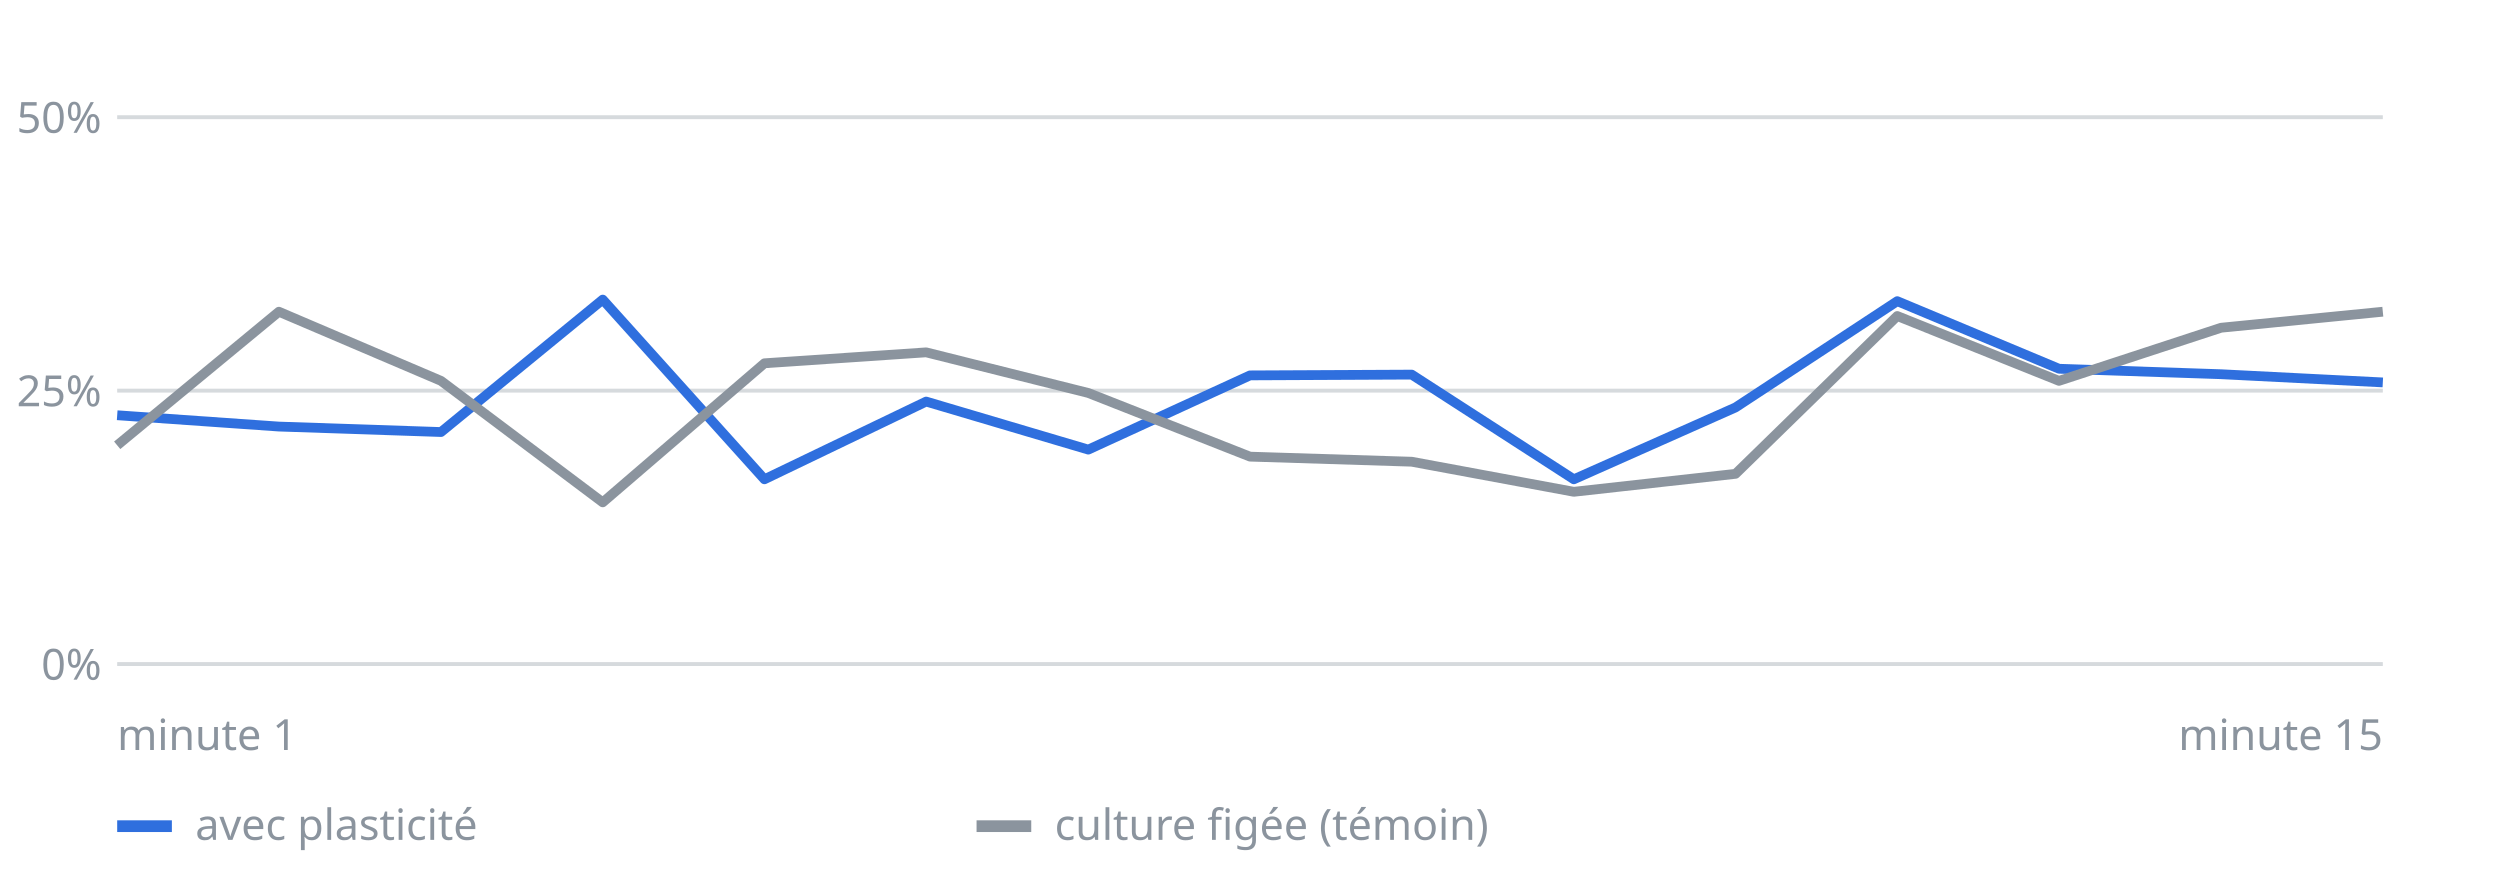
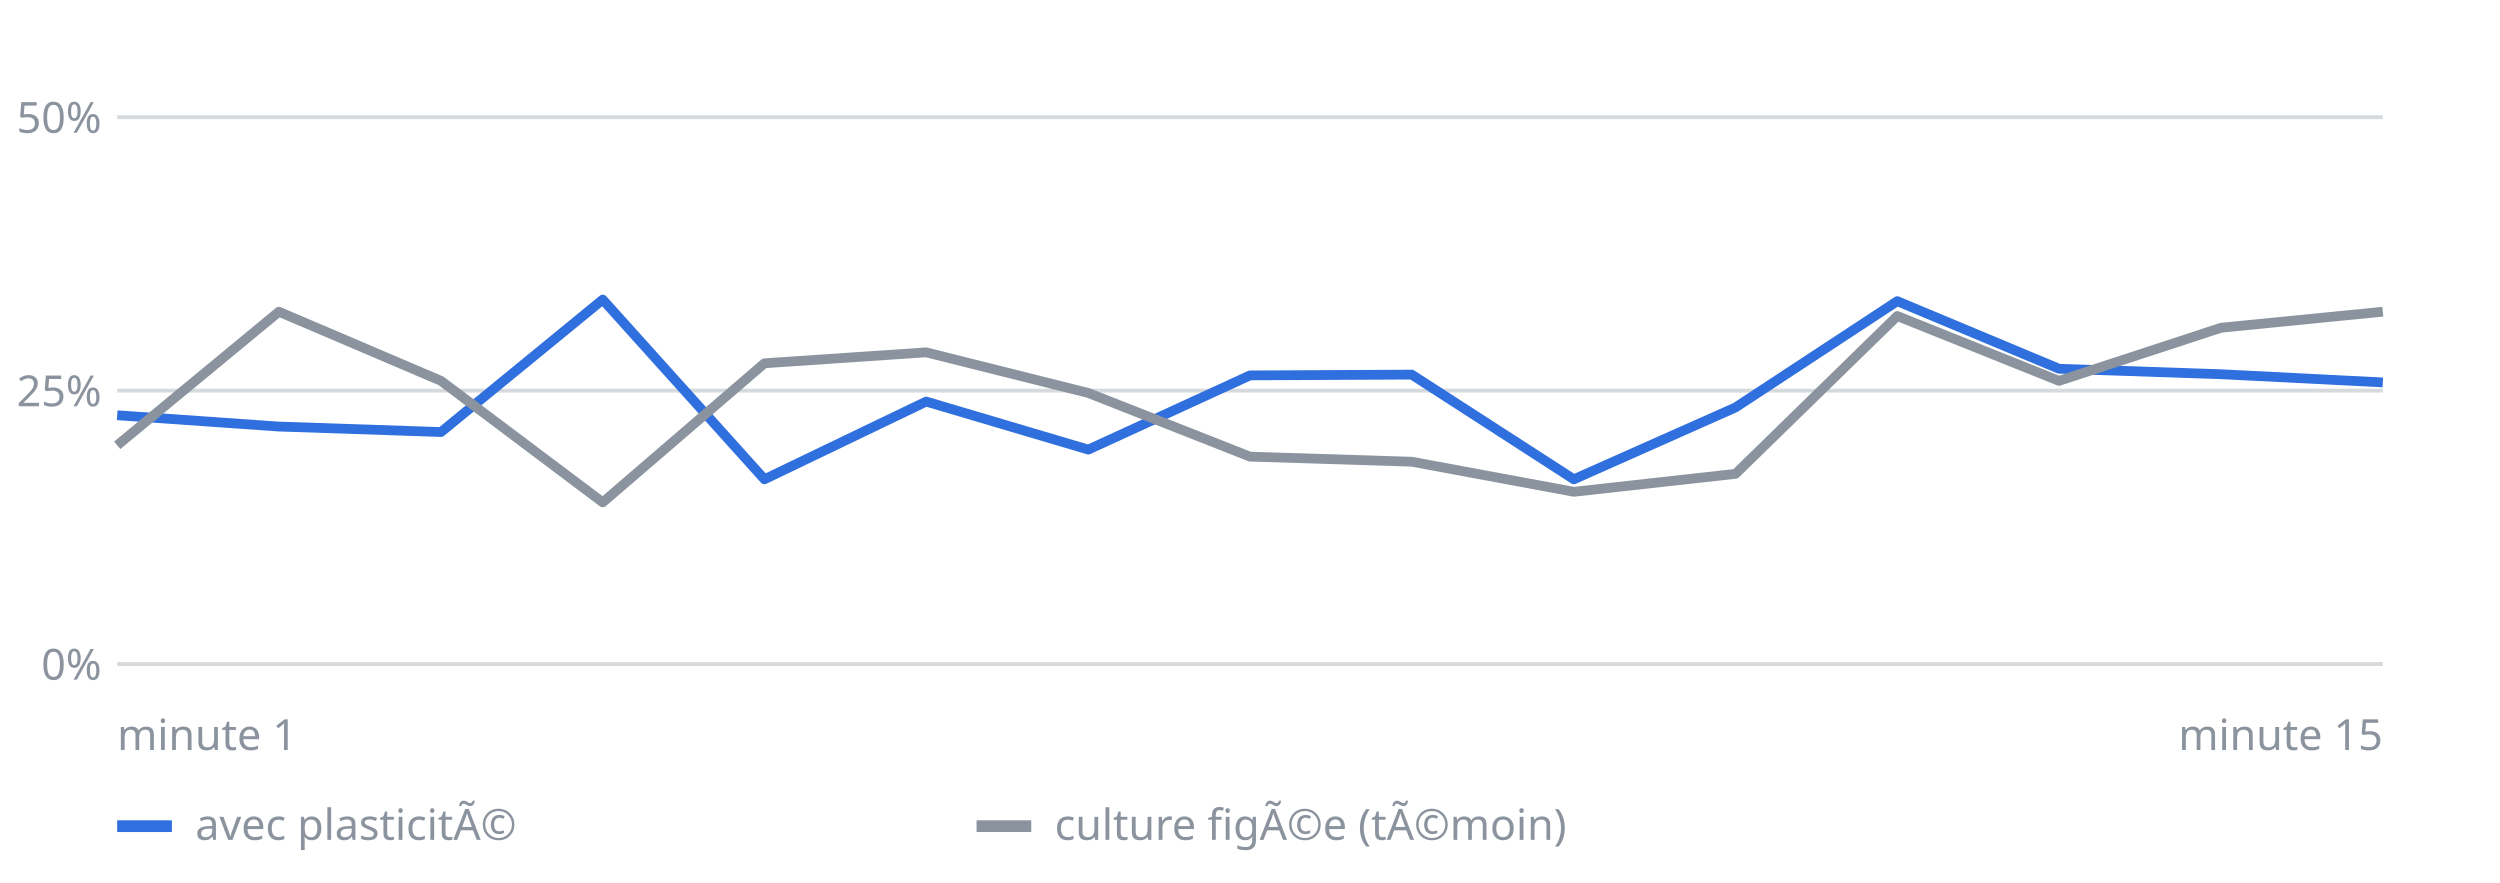
<svg xmlns="http://www.w3.org/2000/svg" viewBox="0 0 640 226" font-family="sans-serif" font-size="11" fill="#8b949e">
  <line x1="30" x2="610" y1="170.0" y2="170.0" stroke="#8b949e" stroke-opacity="0.35" />
  <text x="26" y="174.0" text-anchor="end">0%</text>
  <line x1="30" x2="610" y1="100.0" y2="100.0" stroke="#8b949e" stroke-opacity="0.35" />
  <text x="26" y="104.0" text-anchor="end">25%</text>
  <line x1="30" x2="610" y1="30.0" y2="30.0" stroke="#8b949e" stroke-opacity="0.35" />
  <text x="26" y="34.0" text-anchor="end">50%</text>
  <text x="30" y="192">minute 1</text>
  <text x="610" y="192" text-anchor="end">minute 15</text>
  <polyline points="30.0,106.3 71.4,109.2 112.9,110.6 154.3,76.7 195.7,122.7 237.1,102.8 278.6,115.1 320.0,96.1 361.4,95.9 402.9,122.7 444.3,104.3 485.7,77.1 527.1,94.4 568.6,95.8 610.0,97.9" fill="none" stroke="#2f6fde" stroke-width="2.5" stroke-linejoin="round" />
  <rect x="30" y="210" width="14" height="3" fill="#2f6fde" />
-   <text x="50" y="215">avec plasticité</text>
+   <text x="50" y="215">avec plasticitÃ©</text>
  <polyline points="30.0,114.0 71.4,79.8 112.9,97.5 154.3,128.6 195.7,93.0 237.1,90.2 278.6,100.6 320.0,116.9 361.4,118.2 402.9,125.9 444.3,121.3 485.7,80.9 527.1,97.5 568.6,83.9 610.0,79.8" fill="none" stroke="#8b949e" stroke-width="2.5" stroke-linejoin="round" />
  <rect x="250" y="210" width="14" height="3" fill="#8b949e" />
-   <text x="270" y="215">culture figée (témoin)</text>
+   <text x="270" y="215">culture figÃ©e (tÃ©moin)</text>
</svg>
